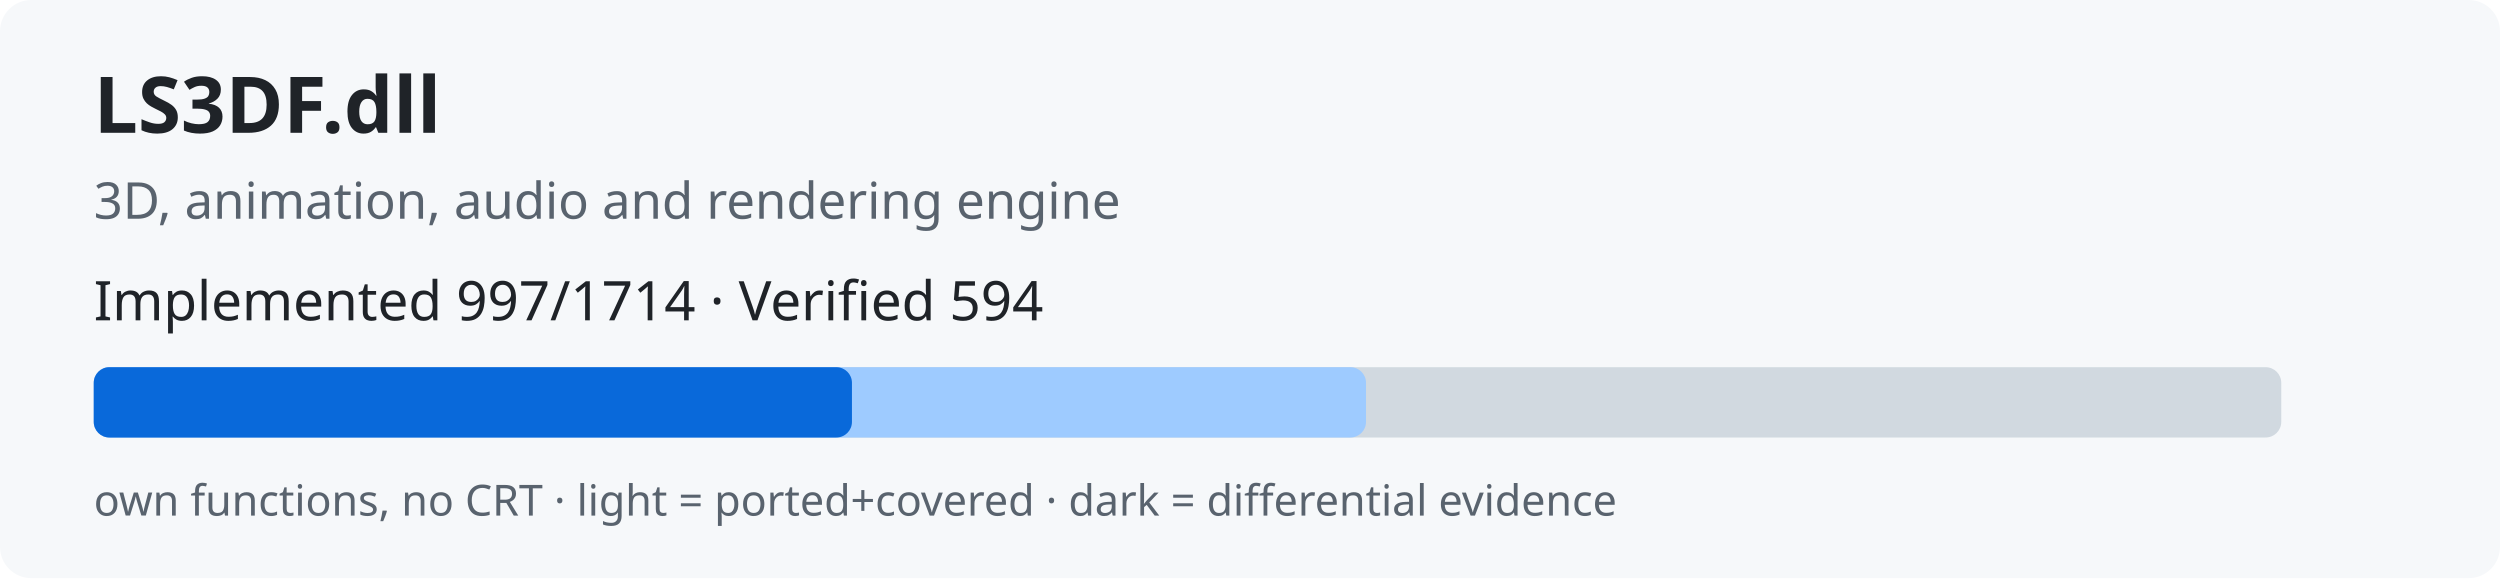
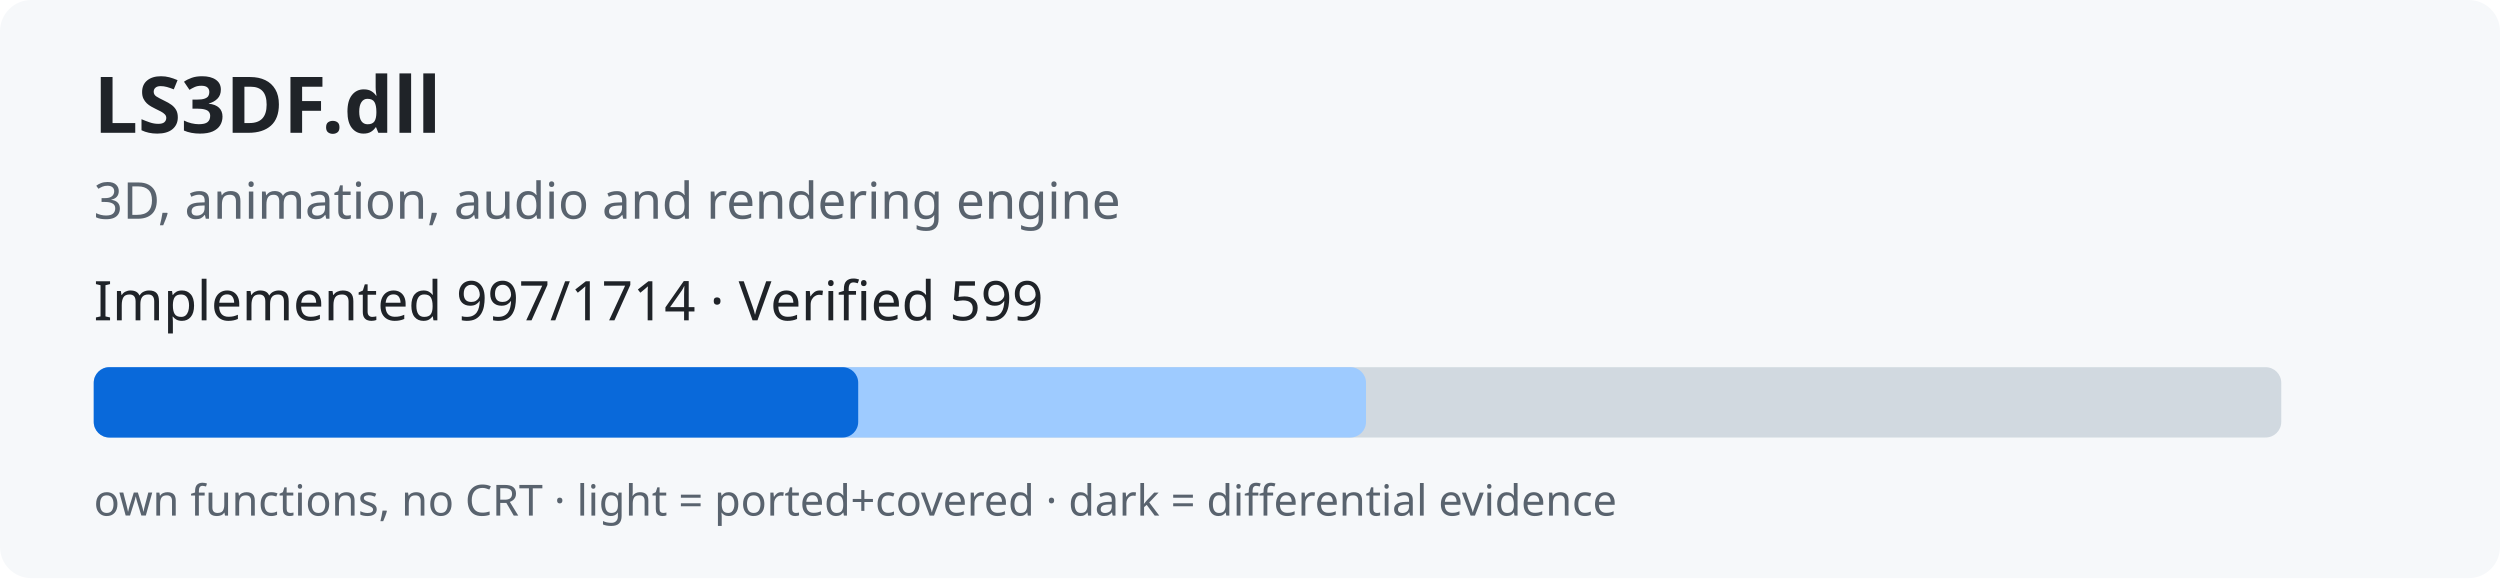
<svg xmlns="http://www.w3.org/2000/svg" width="640" height="148" role="img">
  <rect width="640" height="148" rx="8" fill="#f6f8fa" />
  <text x="24" y="34" font-family="sans-serif" font-size="20" font-weight="bold" fill="#1f2328">LS3DF.dll</text>
  <text x="24" y="56" font-family="sans-serif" font-size="13" fill="#59636e">3D, animation, audio and rendering engine</text>
-   <text x="24" y="82" font-family="sans-serif" font-size="14" fill="#1f2328">Implemented 997/1714 · Verified 594</text>
+   <text x="24" y="82" font-family="sans-serif" font-size="14" fill="#1f2328">Implemented 997/1714 · Verified 599</text>
  <rect x="24" y="94" width="560" height="18" rx="4" fill="#d1d9e0" />
  <rect x="24" y="94" width="325.7" height="18" rx="4" fill="#9ecbff" />
-   <rect x="24" y="94" width="194.1" height="18" rx="4" fill="#0969da" />
+   <rect x="24" y="94" width="195.7" height="18" rx="4" fill="#0969da" />
  <text x="24" y="132" font-family="sans-serif" font-size="11" fill="#59636e">own functions, no CRT · light = ported+covered · dark = differential evidence</text>
</svg>
